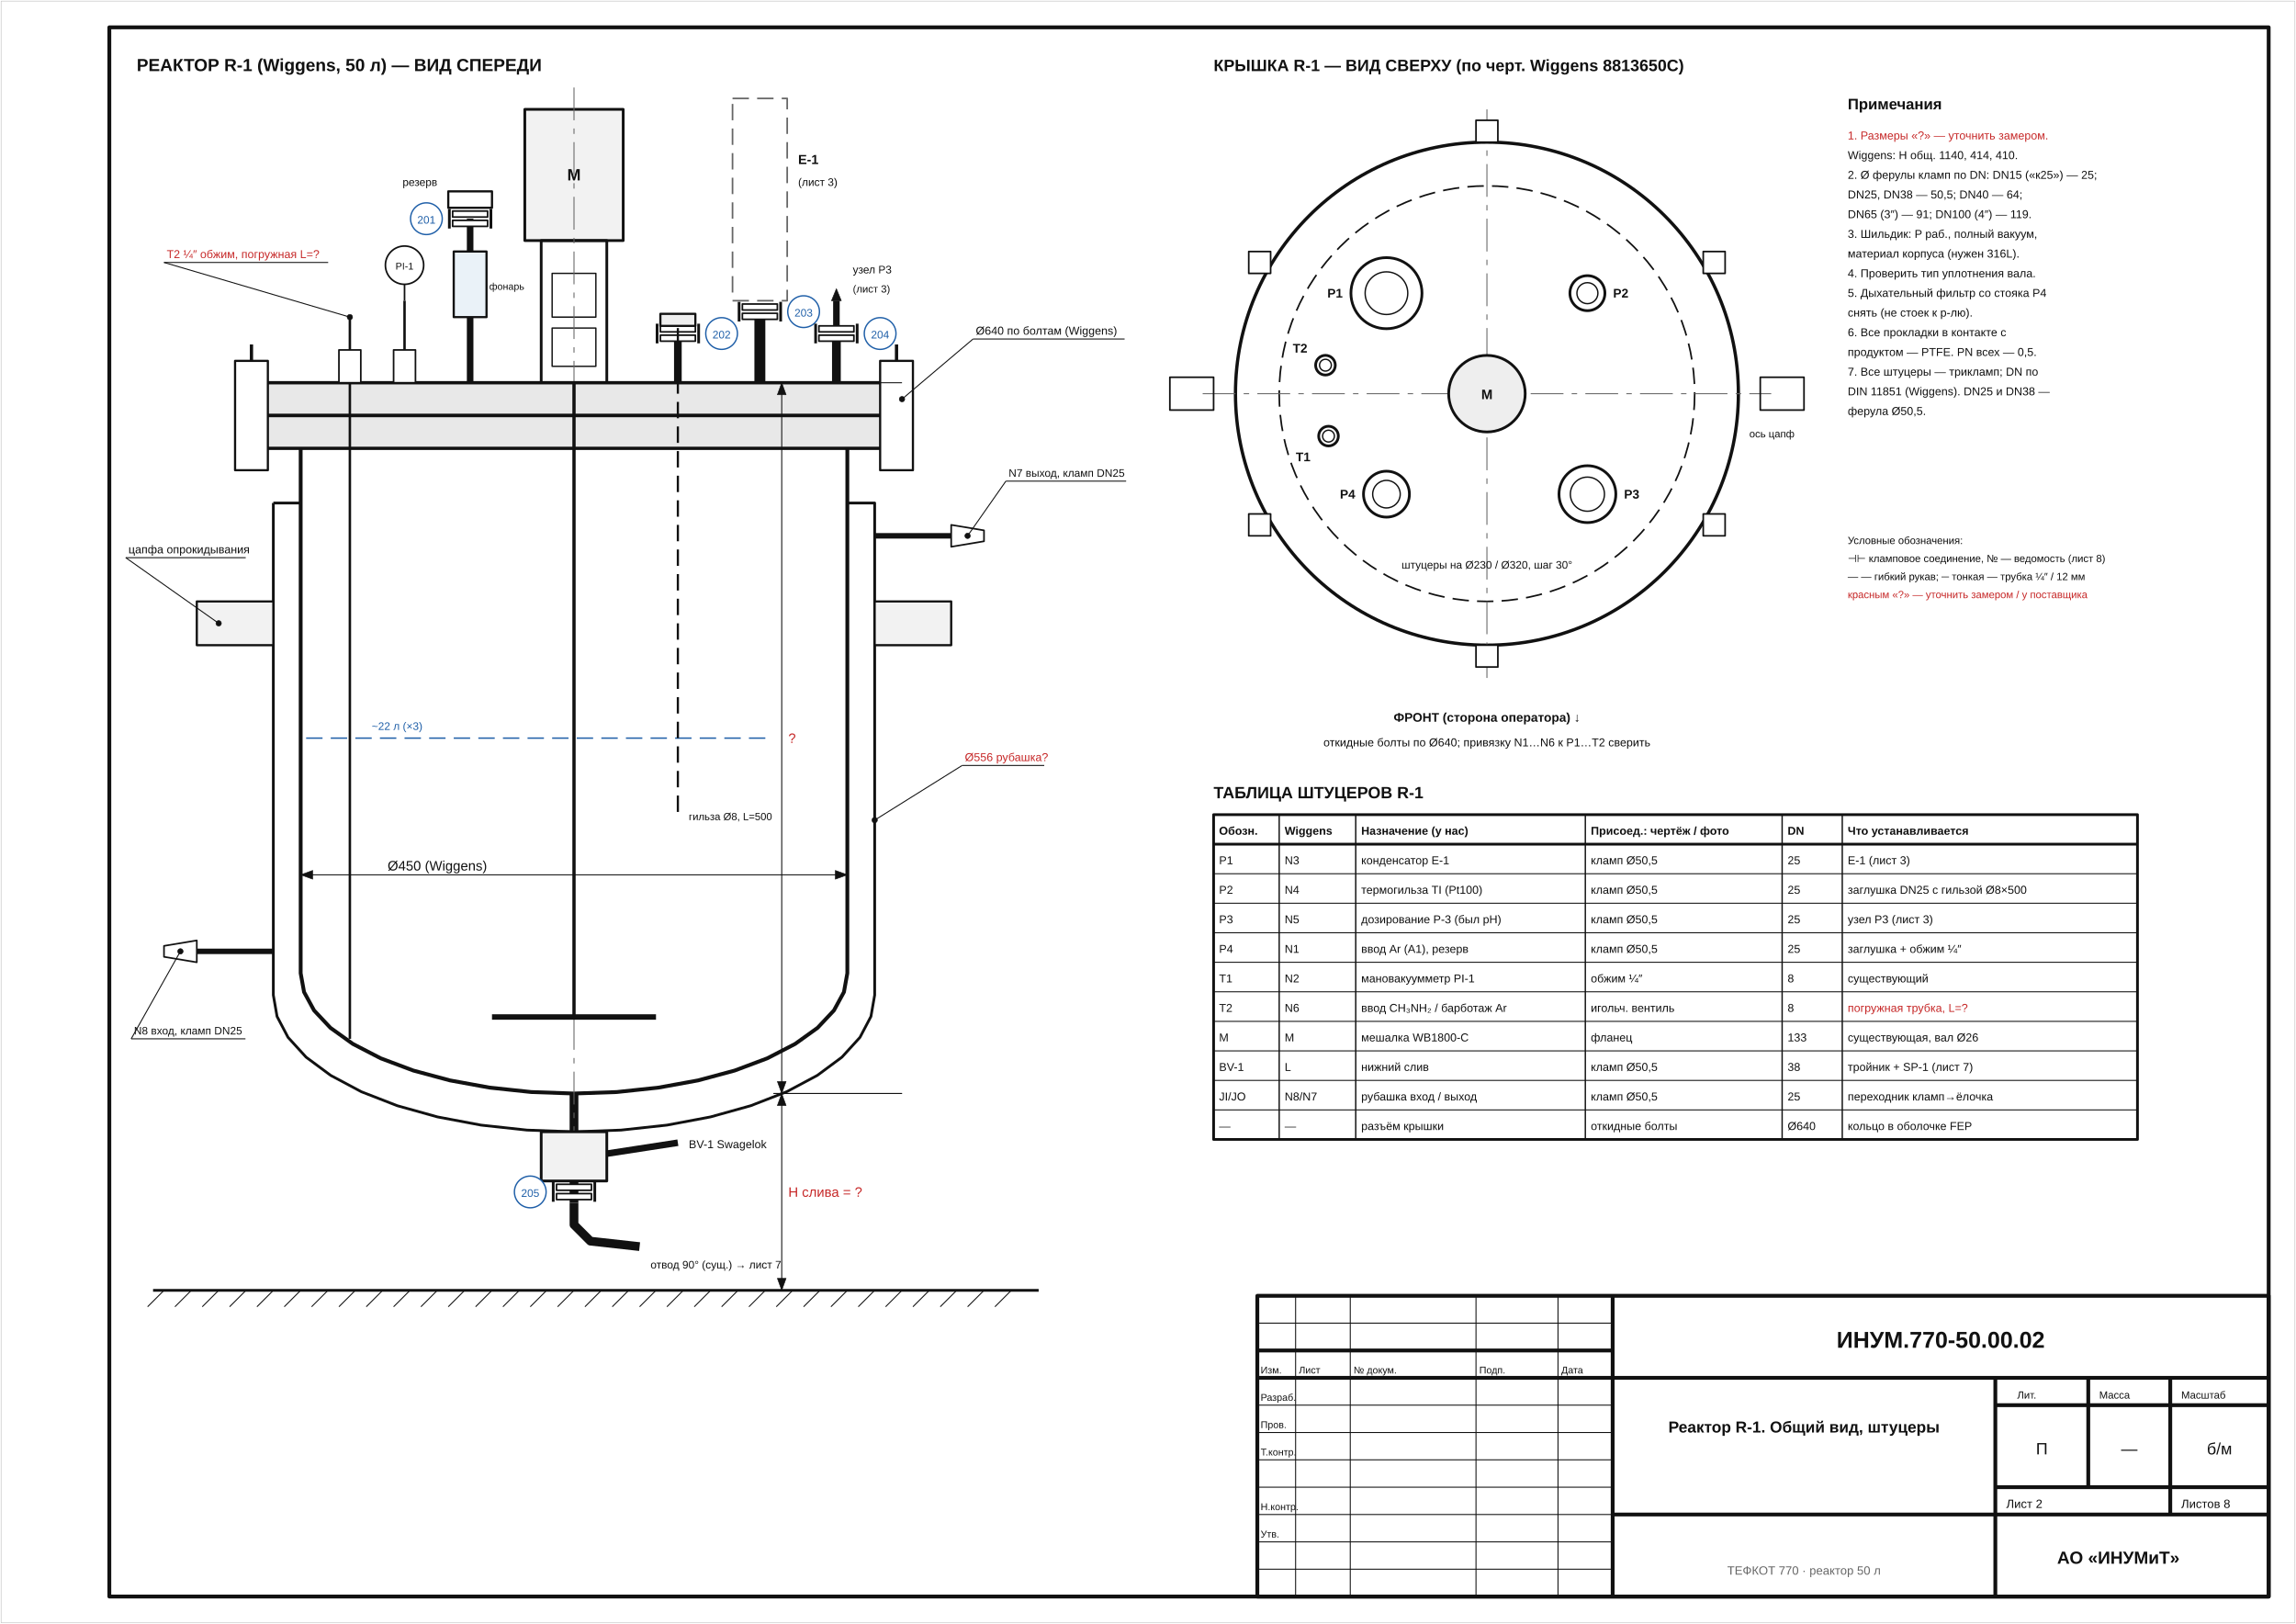
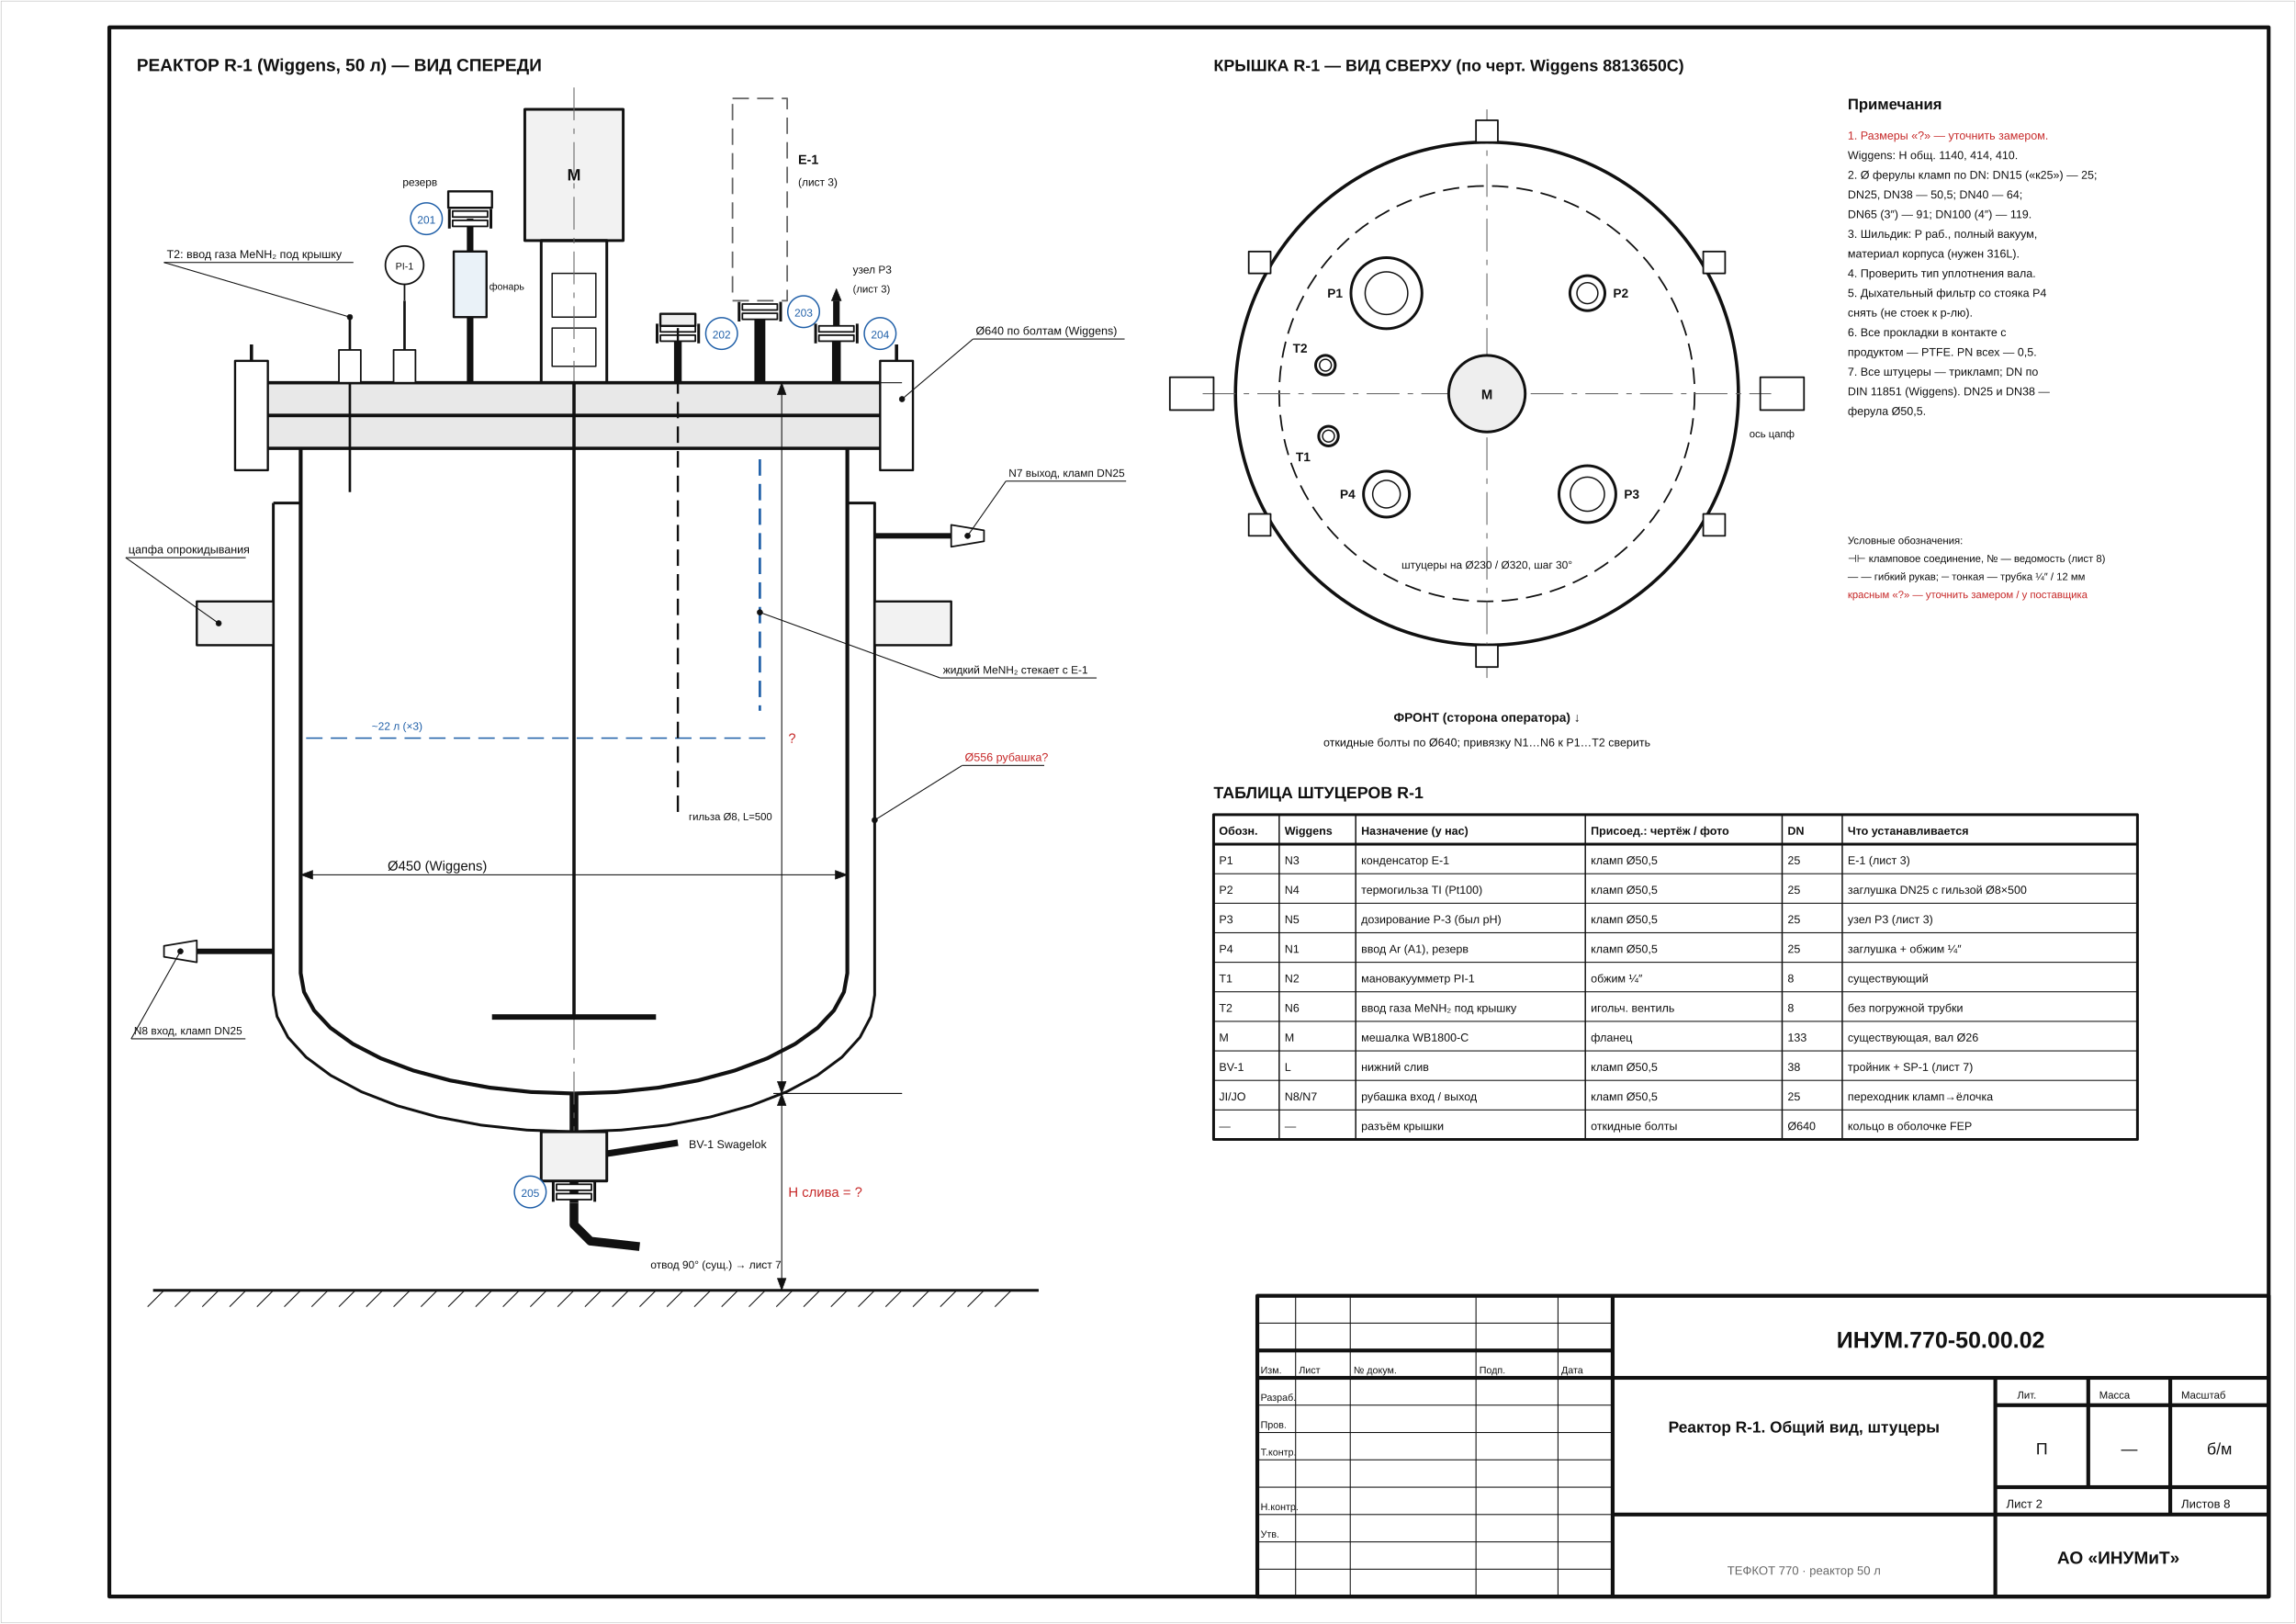
<svg xmlns="http://www.w3.org/2000/svg" viewBox="0 0 420.0 297.0" width="420.0mm" height="297.0mm" font-family="Arial, 'Liberation Sans', sans-serif">
  <rect width="100%" height="100%" fill="#fff" />
  <path d="M230.00,247.00 L295.00,247.00" fill="none" stroke="#111111" stroke-width="0.7" stroke-linejoin="round" />
  <path d="M230.00,252.00 L295.00,252.00" fill="none" stroke="#111111" stroke-width="0.7" stroke-linejoin="round" />
  <path d="M295.00,237.00 L295.00,292.00" fill="none" stroke="#111111" stroke-width="0.7" stroke-linejoin="round" />
  <path d="M295.00,252.00 L415.00,252.00" fill="none" stroke="#111111" stroke-width="0.7" stroke-linejoin="round" />
  <path d="M365.00,252.00 L365.00,292.00" fill="none" stroke="#111111" stroke-width="0.7" stroke-linejoin="round" />
  <path d="M295.00,277.00 L415.00,277.00" fill="none" stroke="#111111" stroke-width="0.7" stroke-linejoin="round" />
  <path d="M365.00,257.00 L415.00,257.00" fill="none" stroke="#111111" stroke-width="0.7" stroke-linejoin="round" />
  <path d="M365.00,272.00 L415.00,272.00" fill="none" stroke="#111111" stroke-width="0.7" stroke-linejoin="round" />
  <path d="M382.00,252.00 L382.00,272.00" fill="none" stroke="#111111" stroke-width="0.7" stroke-linejoin="round" />
  <path d="M397.00,252.00 L397.00,272.00" fill="none" stroke="#111111" stroke-width="0.7" stroke-linejoin="round" />
  <path d="M397.00,272.00 L397.00,277.00" fill="none" stroke="#111111" stroke-width="0.7" stroke-linejoin="round" />
  <path d="M55.00,82.00 L55.00,178.00 L55.00,178.00 L55.62,181.44 L57.45,184.80 L60.45,187.99 L64.55,190.93 L69.64,193.56 L75.61,195.80 L82.30,197.60 L89.55,198.92 L97.18,199.73 L105.00,200.00 L112.82,199.73 L120.45,198.92 L127.70,197.60 L134.39,195.80 L140.36,193.56 L145.45,190.93 L149.55,187.99 L152.55,184.80 L154.38,181.44 L155.00,178.00 L155.00,178.00 L155.00,82.00" fill="none" stroke="#111111" stroke-width="0.7" stroke-linejoin="round" />
  <path d="M50.00,92.00 L50.00,182.00 L50.00,182.00 L50.68,185.91 L52.69,189.73 L55.99,193.35 L60.50,196.69 L66.11,199.68 L72.67,202.23 L80.03,204.28 L88.00,205.78 L96.40,206.69 L105.00,207.00 L113.60,206.69 L122.00,205.78 L129.97,204.28 L137.33,202.23 L143.89,199.68 L149.50,196.69 L154.01,193.35 L157.31,189.73 L159.32,185.91 L160.00,182.00 L160.00,182.00 L160.00,92.00 L155.00,92.00" fill="none" stroke="#111111" stroke-width="0.5" stroke-linejoin="round" />
  <path d="M50.00,92.00 L55.00,92.00" fill="none" stroke="#111111" stroke-width="0.5" stroke-linejoin="round" />
  <path d="M74.00,70.00 L74.00,55.00" fill="none" stroke="#111111" stroke-width="0.45" stroke-linejoin="round" />
  <path d="M86.00,70.00 L86.00,40.00" fill="none" stroke="#111111" stroke-width="1.2" stroke-linejoin="round" />
  <path d="M124.00,70.00 L124.00,62.00" fill="none" stroke="#111111" stroke-width="1.4" stroke-linejoin="round" />
  <path d="M139.00,70.00 L139.00,58.00" fill="none" stroke="#111111" stroke-width="2.0" stroke-linejoin="round" />
  <path d="M153.00,70.00 L153.00,62.00" fill="none" stroke="#111111" stroke-width="1.6" stroke-linejoin="round" />
  <path d="M153.00,60.00 L153.00,55.00" fill="none" stroke="#111111" stroke-width="1.2" stroke-linejoin="round" />
  <path d="M50.00,174.00 L36.00,174.00" fill="none" stroke="#111111" stroke-width="1.0" stroke-linejoin="round" />
  <path d="M160.00,98.00 L174.00,98.00" fill="none" stroke="#111111" stroke-width="1.0" stroke-linejoin="round" />
  <path d="M105.00,200.00 L105.00,220.00" fill="none" stroke="#111111" stroke-width="1.6" stroke-linejoin="round" />
  <path d="M105.00,220.00 L105.00,224.00 L108.00,227.00 L117.00,228.00" fill="none" stroke="#111111" stroke-width="1.6" stroke-linejoin="round" />
  <path d="M222.00,154.40 L391.00,154.40" fill="none" stroke="#111111" stroke-width="0.5" stroke-linejoin="round" />
  <path d="M0.20,0.20 L419.80,0.20 L419.80,296.80 L0.20,296.80 Z" fill="none" stroke="#bbbbbb" stroke-width="0.1" stroke-linejoin="round" />
  <path d="M20.00,5.00 L415.00,5.00 L415.00,292.00 L20.00,292.00 Z" fill="none" stroke="#111111" stroke-width="0.7" stroke-linejoin="round" />
  <path d="M230.00,237.00 L415.00,237.00 L415.00,292.00 L230.00,292.00 Z" fill="none" stroke="#111111" stroke-width="0.7" stroke-linejoin="round" />
  <path d="M230.00,242.00 L295.00,242.00" fill="none" stroke="#111111" stroke-width="0.18" stroke-linejoin="round" />
  <path d="M230.00,257.00 L295.00,257.00" fill="none" stroke="#111111" stroke-width="0.18" stroke-linejoin="round" />
  <path d="M230.00,262.00 L295.00,262.00" fill="none" stroke="#111111" stroke-width="0.18" stroke-linejoin="round" />
  <path d="M230.00,267.00 L295.00,267.00" fill="none" stroke="#111111" stroke-width="0.18" stroke-linejoin="round" />
  <path d="M230.00,272.00 L295.00,272.00" fill="none" stroke="#111111" stroke-width="0.18" stroke-linejoin="round" />
  <path d="M230.00,277.00 L295.00,277.00" fill="none" stroke="#111111" stroke-width="0.18" stroke-linejoin="round" />
  <path d="M230.00,282.00 L295.00,282.00" fill="none" stroke="#111111" stroke-width="0.18" stroke-linejoin="round" />
  <path d="M230.00,287.00 L295.00,287.00" fill="none" stroke="#111111" stroke-width="0.18" stroke-linejoin="round" />
  <path d="M237.00,237.00 L237.00,292.00" fill="none" stroke="#111111" stroke-width="0.18" stroke-linejoin="round" />
  <path d="M247.00,237.00 L247.00,292.00" fill="none" stroke="#111111" stroke-width="0.18" stroke-linejoin="round" />
  <path d="M270.00,237.00 L270.00,292.00" fill="none" stroke="#111111" stroke-width="0.18" stroke-linejoin="round" />
  <path d="M285.00,237.00 L285.00,292.00" fill="none" stroke="#111111" stroke-width="0.18" stroke-linejoin="round" />
  <text x="230.60" y="251.20" font-size="1.8" text-anchor="start" fill="#111111">Изм.</text>
  <text x="237.60" y="251.20" font-size="1.8" text-anchor="start" fill="#111111">Лист</text>
  <text x="247.60" y="251.20" font-size="1.8" text-anchor="start" fill="#111111">№ докум.</text>
  <text x="270.60" y="251.20" font-size="1.8" text-anchor="start" fill="#111111">Подп.</text>
  <text x="285.60" y="251.20" font-size="1.8" text-anchor="start" fill="#111111">Дата</text>
  <text x="230.60" y="256.20" font-size="1.8" text-anchor="start" fill="#111111">Разраб.</text>
  <text x="230.60" y="261.20" font-size="1.8" text-anchor="start" fill="#111111">Пров.</text>
  <text x="230.60" y="266.20" font-size="1.8" text-anchor="start" fill="#111111">Т.контр.</text>
  <text x="230.60" y="276.20" font-size="1.8" text-anchor="start" fill="#111111">Н.контр.</text>
  <text x="230.60" y="281.20" font-size="1.8" text-anchor="start" fill="#111111">Утв.</text>
  <text x="248.60" y="256.20" font-size="1.8" text-anchor="start" fill="#111111" />
  <text x="355.00" y="246.50" font-size="4.2" text-anchor="middle" fill="#111111" font-weight="bold">ИНУМ.770-50.00.02</text>
  <text x="330.00" y="262.00" font-size="2.9" text-anchor="middle" fill="#111111" font-weight="bold">Реактор R-1. Общий вид, штуцеры</text>
  <text x="369.00" y="255.80" font-size="1.9" text-anchor="start" fill="#111111">Лит.</text>
  <text x="384.00" y="255.80" font-size="1.9" text-anchor="start" fill="#111111">Масса</text>
  <text x="399.00" y="255.80" font-size="1.9" text-anchor="start" fill="#111111">Масштаб</text>
  <text x="373.50" y="266.00" font-size="3" text-anchor="middle" fill="#111111">П</text>
  <text x="389.50" y="266.00" font-size="3" text-anchor="middle" fill="#111111">—</text>
  <text x="406.00" y="266.00" font-size="3" text-anchor="middle" fill="#111111">б/м</text>
  <text x="367.00" y="275.80" font-size="2.2" text-anchor="start" fill="#111111">Лист 2</text>
  <text x="399.00" y="275.80" font-size="2.2" text-anchor="start" fill="#111111">Листов 8</text>
  <text x="387.50" y="286.00" font-size="3.2" text-anchor="middle" fill="#111111" font-weight="bold">АО «ИНУМиТ»</text>
  <text x="330.00" y="288.00" font-size="2.2" text-anchor="middle" fill="#666666">ТЕФКОТ 770 · реактор 50 л</text>
  <text x="25.00" y="13.00" font-size="3.2" text-anchor="start" fill="#111111" font-weight="bold">РЕАКТОР R-1 (Wiggens, 50 л) — ВИД СПЕРЕДИ</text>
  <path d="M96.00,20.00 L114.00,20.00 L114.00,44.00 L96.00,44.00 Z" fill="#f2f2f2" stroke="#111111" stroke-width="0.5" stroke-linejoin="round" />
  <text x="105.00" y="33.00" font-size="3" text-anchor="middle" fill="#111111" font-weight="bold">M</text>
  <path d="M99.00,44.00 L111.00,44.00 L111.00,70.00 L99.00,70.00 Z" fill="none" stroke="#111111" stroke-width="0.5" stroke-linejoin="round" />
  <path d="M101.00,50.00 L109.00,50.00 L109.00,58.00 L101.00,58.00 Z" fill="none" stroke="#111111" stroke-width="0.25" stroke-linejoin="round" />
  <path d="M101.00,60.00 L109.00,60.00 L109.00,67.00 L101.00,67.00 Z" fill="none" stroke="#111111" stroke-width="0.25" stroke-linejoin="round" />
  <path d="M105.00,16.00 L105.00,212.00" fill="none" stroke="#666666" stroke-width="0.18" stroke-dasharray="6 1.5 1 1.5" stroke-linejoin="round" />
  <path d="M45.00,70.00 L165.00,70.00 L165.00,76.00 L45.00,76.00 Z" fill="#e8e8e8" stroke="#111111" stroke-width="0.6" stroke-linejoin="round" />
  <path d="M45.00,76.00 L165.00,76.00 L165.00,82.00 L45.00,82.00 Z" fill="#e8e8e8" stroke="#111111" stroke-width="0.6" stroke-linejoin="round" />
  <path d="M43.00,66.00 L49.00,66.00 L49.00,86.00 L43.00,86.00 Z" fill="#ffffff" stroke="#111111" stroke-width="0.4" stroke-linejoin="round" />
  <path d="M46.00,63.00 L46.00,66.00" fill="none" stroke="#111111" stroke-width="0.6" stroke-linejoin="round" />
  <path d="M161.00,66.00 L167.00,66.00 L167.00,86.00 L161.00,86.00 Z" fill="#ffffff" stroke="#111111" stroke-width="0.4" stroke-linejoin="round" />
  <path d="M164.00,63.00 L164.00,66.00" fill="none" stroke="#111111" stroke-width="0.6" stroke-linejoin="round" />
  <path d="M36.00,110.00 L50.00,110.00 L50.00,118.00 L36.00,118.00 Z" fill="#f2f2f2" stroke="#111111" stroke-width="0.4" stroke-linejoin="round" />
  <path d="M160.00,110.00 L174.00,110.00 L174.00,118.00 L160.00,118.00 Z" fill="#f2f2f2" stroke="#111111" stroke-width="0.4" stroke-linejoin="round" />
  <path d="M40.00,114.00 L23.00,102.00" fill="none" stroke="#111111" stroke-width="0.18" stroke-linejoin="round" />
  <path d="M23.00,102.00 L44.95,102.00" fill="none" stroke="#111111" stroke-width="0.18" stroke-linejoin="round" />
  <text x="23.50" y="101.20" font-size="2.1" text-anchor="start" fill="#111111">цапфа опрокидывания</text>
  <circle cx="40.00" cy="114.00" r="0.50" fill="#111111" stroke="#111111" stroke-width="0.1" />
  <path d="M105.00,70.00 L105.00,186.00" fill="none" stroke="#111111" stroke-width="0.6" stroke-linejoin="round" />
  <path d="M90.00,186.00 L120.00,186.00" fill="none" stroke="#111111" stroke-width="1.0" stroke-linejoin="round" />
  <path d="M56.00,135.00 L140.00,135.00" fill="none" stroke="#1f5fa8" stroke-width="0.25" stroke-dasharray="3 1.5" stroke-linejoin="round" />
  <text x="68.00" y="133.50" font-size="2.0" text-anchor="start" fill="#1f5fa8">~22 л (×3)</text>
-   <path d="M64.00,58.00 L64.00,190.00" fill="none" stroke="#111111" stroke-width="0.45" stroke-linejoin="round" />
+   <path d="M64.00,58.00 L64.00,90.00" fill="none" stroke="#111111" stroke-width="0.45" stroke-linejoin="round" />
  <path d="M62.00,64.00 L66.00,64.00 L66.00,70.00 L62.00,70.00 Z" fill="#ffffff" stroke="#111111" stroke-width="0.3" stroke-linejoin="round" />
  <path d="M64.00,58.00 L30.00,48.00" fill="none" stroke="#111111" stroke-width="0.18" stroke-linejoin="round" />
-   <path d="M30.00,48.00 L60.03,48.00" fill="none" stroke="#111111" stroke-width="0.18" stroke-linejoin="round" />
-   <text x="30.50" y="47.20" font-size="2.1" text-anchor="start" fill="#c62828">T2 ¼″ обжим, погружная L=?</text>
+   <path d="M30.00,48.00 L64.65,48.00" fill="none" stroke="#111111" stroke-width="0.18" stroke-linejoin="round" />
+   <text x="30.50" y="47.20" font-size="2.1" text-anchor="start" fill="#111111">T2: ввод газа MeNH₂ под крышку</text>
  <circle cx="64.00" cy="58.00" r="0.50" fill="#111111" stroke="#111111" stroke-width="0.1" />
+   <path d="M139.00,84.00 L139.00,130.00" fill="none" stroke="#1f5fa8" stroke-width="0.45" stroke-dasharray="3 1.5" stroke-linejoin="round" />
+   <path d="M139.00,112.00 L172.00,124.00" fill="none" stroke="#111111" stroke-width="0.18" stroke-linejoin="round" />
+   <path d="M172.00,124.00 L200.60,124.00" fill="none" stroke="#111111" stroke-width="0.18" stroke-linejoin="round" />
+   <text x="172.50" y="123.20" font-size="2.0" text-anchor="start" fill="#111111">жидкий MeNH₂ стекает с E-1</text>
+   <circle cx="139.00" cy="112.00" r="0.50" fill="#111111" stroke="#111111" stroke-width="0.1" />
  <path d="M72.00,64.00 L76.00,64.00 L76.00,70.00 L72.00,70.00 Z" fill="#ffffff" stroke="#111111" stroke-width="0.3" stroke-linejoin="round" />
  <path d="M74.00,55.00 L74.00,52.00" fill="none" stroke="#111111" stroke-width="0.3" stroke-linejoin="round" />
  <circle cx="74.00" cy="48.50" r="3.50" fill="#ffffff" stroke="#111111" stroke-width="0.3" />
  <text x="74.00" y="49.30" font-size="1.8" text-anchor="middle" fill="#111111">PI-1</text>
  <path d="M83.00,46.00 L89.00,46.00 L89.00,58.00 L83.00,58.00 Z" fill="#eaf2f8" stroke="#111111" stroke-width="0.4" stroke-linejoin="round" />
  <text x="89.50" y="53.00" font-size="1.8" text-anchor="start" fill="#111111">фонарь</text>
  <path d="M82.80,38.60 L89.20,38.60 L89.20,39.70 L82.80,39.70 Z" fill="#ffffff" stroke="#111111" stroke-width="0.3" stroke-linejoin="round" />
  <path d="M82.80,40.30 L89.20,40.30 L89.20,41.40 L82.80,41.40 Z" fill="#ffffff" stroke="#111111" stroke-width="0.3" stroke-linejoin="round" />
  <path d="M82.20,38.20 L82.20,41.80" fill="none" stroke="#111111" stroke-width="0.5" stroke-linejoin="round" />
  <path d="M89.80,38.20 L89.80,41.80" fill="none" stroke="#111111" stroke-width="0.5" stroke-linejoin="round" />
  <circle cx="78.00" cy="40.00" r="2.90" fill="#ffffff" stroke="#1f5fa8" stroke-width="0.25" />
  <text x="78.00" y="40.90" font-size="2.0" text-anchor="middle" fill="#1f5fa8">201</text>
  <path d="M82.00,35.00 L90.00,35.00 L90.00,38.00 L82.00,38.00 Z" fill="#ffffff" stroke="#111111" stroke-width="0.4" stroke-linejoin="round" />
  <text x="80.00" y="34.00" font-size="2.0" text-anchor="end" fill="#111111">резерв</text>
  <path d="M120.80,59.60 L127.20,59.60 L127.20,60.70 L120.80,60.70 Z" fill="#ffffff" stroke="#111111" stroke-width="0.3" stroke-linejoin="round" />
  <path d="M120.80,61.30 L127.20,61.30 L127.20,62.40 L120.80,62.40 Z" fill="#ffffff" stroke="#111111" stroke-width="0.3" stroke-linejoin="round" />
  <path d="M120.20,59.20 L120.20,62.80" fill="none" stroke="#111111" stroke-width="0.5" stroke-linejoin="round" />
  <path d="M127.80,59.20 L127.80,62.80" fill="none" stroke="#111111" stroke-width="0.5" stroke-linejoin="round" />
  <circle cx="132.00" cy="61.00" r="2.90" fill="#ffffff" stroke="#1f5fa8" stroke-width="0.25" />
  <text x="132.00" y="61.90" font-size="2.0" text-anchor="middle" fill="#1f5fa8">202</text>
  <path d="M120.80,57.40 L127.20,57.40 L127.20,59.60 L120.80,59.60 Z" fill="#eeeeee" stroke="#111111" stroke-width="0.4" stroke-linejoin="round" />
  <path d="M124.00,60.00 L124.00,150.00" fill="none" stroke="#111111" stroke-width="0.4" stroke-dasharray="3 1.5" stroke-linejoin="round" />
  <text x="126.00" y="150.00" font-size="1.9" text-anchor="start" fill="#111111">гильза Ø8, L=500</text>
  <path d="M135.80,55.60 L142.20,55.60 L142.20,56.70 L135.80,56.70 Z" fill="#ffffff" stroke="#111111" stroke-width="0.3" stroke-linejoin="round" />
  <path d="M135.80,57.30 L142.20,57.30 L142.20,58.40 L135.80,58.40 Z" fill="#ffffff" stroke="#111111" stroke-width="0.3" stroke-linejoin="round" />
  <path d="M135.20,55.20 L135.20,58.80" fill="none" stroke="#111111" stroke-width="0.5" stroke-linejoin="round" />
  <path d="M142.80,55.20 L142.80,58.80" fill="none" stroke="#111111" stroke-width="0.5" stroke-linejoin="round" />
  <circle cx="147.00" cy="57.00" r="2.90" fill="#ffffff" stroke="#1f5fa8" stroke-width="0.25" />
  <text x="147.00" y="57.90" font-size="2.0" text-anchor="middle" fill="#1f5fa8">203</text>
  <path d="M134.00,18.00 L144.00,18.00 L144.00,55.00 L134.00,55.00 Z" fill="none" stroke="#666666" stroke-width="0.3" stroke-dasharray="3 1.5" stroke-linejoin="round" />
  <text x="146.00" y="30.00" font-size="2.4" text-anchor="start" fill="#111111" font-weight="bold">E-1</text>
  <text x="146.00" y="34.00" font-size="2.0" text-anchor="start" fill="#111111">(лист 3)</text>
  <path d="M149.80,59.60 L156.20,59.60 L156.20,60.70 L149.80,60.70 Z" fill="#ffffff" stroke="#111111" stroke-width="0.3" stroke-linejoin="round" />
  <path d="M149.80,61.30 L156.20,61.30 L156.20,62.40 L149.80,62.40 Z" fill="#ffffff" stroke="#111111" stroke-width="0.3" stroke-linejoin="round" />
  <path d="M149.20,59.20 L149.20,62.80" fill="none" stroke="#111111" stroke-width="0.5" stroke-linejoin="round" />
  <path d="M156.80,59.20 L156.80,62.80" fill="none" stroke="#111111" stroke-width="0.5" stroke-linejoin="round" />
  <circle cx="161.00" cy="61.00" r="2.90" fill="#ffffff" stroke="#1f5fa8" stroke-width="0.25" />
  <text x="161.00" y="61.90" font-size="2.0" text-anchor="middle" fill="#1f5fa8">204</text>
  <path d="M153.00,52.80 L153.90,55.00 L152.10,55.00 Z" fill="#111111" stroke="#111111" stroke-width="0.1" stroke-linejoin="round" />
  <text x="156.00" y="50.00" font-size="2.0" text-anchor="start" fill="#111111">узел P3</text>
  <text x="156.00" y="53.50" font-size="1.9" text-anchor="start" fill="#111111">(лист 3)</text>
  <path d="M36.00,172.00 L30.00,173.00 L30.00,175.00 L36.00,176.00 Z" fill="none" stroke="#111111" stroke-width="0.3" stroke-linejoin="round" />
  <path d="M33.00,174.00 L24.00,190.00" fill="none" stroke="#111111" stroke-width="0.18" stroke-linejoin="round" />
  <path d="M24.00,190.00 L44.90,190.00" fill="none" stroke="#111111" stroke-width="0.18" stroke-linejoin="round" />
  <text x="24.50" y="189.20" font-size="2.0" text-anchor="start" fill="#111111">N8 вход, кламп DN25</text>
  <circle cx="33.00" cy="174.00" r="0.50" fill="#111111" stroke="#111111" stroke-width="0.1" />
  <path d="M174.00,96.00 L180.00,97.00 L180.00,99.00 L174.00,100.00 Z" fill="none" stroke="#111111" stroke-width="0.3" stroke-linejoin="round" />
  <path d="M177.00,98.00 L184.00,88.00" fill="none" stroke="#111111" stroke-width="0.18" stroke-linejoin="round" />
  <path d="M184.00,88.00 L206.00,88.00" fill="none" stroke="#111111" stroke-width="0.18" stroke-linejoin="round" />
  <text x="184.50" y="87.20" font-size="2.0" text-anchor="start" fill="#111111">N7 выход, кламп DN25</text>
  <circle cx="177.00" cy="98.00" r="0.50" fill="#111111" stroke="#111111" stroke-width="0.1" />
  <path d="M99.00,207.00 L111.00,207.00 L111.00,216.00 L99.00,216.00 Z" fill="#f2f2f2" stroke="#111111" stroke-width="0.5" stroke-linejoin="round" />
  <path d="M111.00,211.00 L124.00,209.00" fill="none" stroke="#111111" stroke-width="1.2" stroke-linejoin="round" />
  <text x="126.00" y="210.00" font-size="2.1" text-anchor="start" fill="#111111">BV-1 Swagelok</text>
  <path d="M101.80,216.60 L108.20,216.60 L108.20,217.70 L101.80,217.70 Z" fill="#ffffff" stroke="#111111" stroke-width="0.3" stroke-linejoin="round" />
  <path d="M101.80,218.30 L108.20,218.30 L108.20,219.40 L101.80,219.40 Z" fill="#ffffff" stroke="#111111" stroke-width="0.3" stroke-linejoin="round" />
  <path d="M101.20,216.20 L101.20,219.80" fill="none" stroke="#111111" stroke-width="0.5" stroke-linejoin="round" />
  <path d="M108.80,216.20 L108.80,219.80" fill="none" stroke="#111111" stroke-width="0.5" stroke-linejoin="round" />
  <circle cx="97.00" cy="218.00" r="2.90" fill="#ffffff" stroke="#1f5fa8" stroke-width="0.25" />
  <text x="97.00" y="218.90" font-size="2.0" text-anchor="middle" fill="#1f5fa8">205</text>
  <text x="119.00" y="232.00" font-size="2.0" text-anchor="start" fill="#111111">отвод 90° (сущ.) → лист 7</text>
  <path d="M28.00,236.00 L190.00,236.00" fill="none" stroke="#111111" stroke-width="0.5" stroke-linejoin="round" />
  <path d="M30.00,236.00 L27.00,239.00" fill="none" stroke="#111111" stroke-width="0.18" stroke-linejoin="round" />
  <path d="M35.00,236.00 L32.00,239.00" fill="none" stroke="#111111" stroke-width="0.18" stroke-linejoin="round" />
  <path d="M40.00,236.00 L37.00,239.00" fill="none" stroke="#111111" stroke-width="0.18" stroke-linejoin="round" />
  <path d="M45.00,236.00 L42.00,239.00" fill="none" stroke="#111111" stroke-width="0.18" stroke-linejoin="round" />
  <path d="M50.00,236.00 L47.00,239.00" fill="none" stroke="#111111" stroke-width="0.18" stroke-linejoin="round" />
  <path d="M55.00,236.00 L52.00,239.00" fill="none" stroke="#111111" stroke-width="0.18" stroke-linejoin="round" />
  <path d="M60.00,236.00 L57.00,239.00" fill="none" stroke="#111111" stroke-width="0.18" stroke-linejoin="round" />
  <path d="M65.00,236.00 L62.00,239.00" fill="none" stroke="#111111" stroke-width="0.18" stroke-linejoin="round" />
  <path d="M70.00,236.00 L67.00,239.00" fill="none" stroke="#111111" stroke-width="0.18" stroke-linejoin="round" />
  <path d="M75.00,236.00 L72.00,239.00" fill="none" stroke="#111111" stroke-width="0.18" stroke-linejoin="round" />
  <path d="M80.00,236.00 L77.00,239.00" fill="none" stroke="#111111" stroke-width="0.18" stroke-linejoin="round" />
  <path d="M85.00,236.00 L82.00,239.00" fill="none" stroke="#111111" stroke-width="0.18" stroke-linejoin="round" />
  <path d="M90.00,236.00 L87.00,239.00" fill="none" stroke="#111111" stroke-width="0.18" stroke-linejoin="round" />
  <path d="M95.00,236.00 L92.00,239.00" fill="none" stroke="#111111" stroke-width="0.18" stroke-linejoin="round" />
  <path d="M100.00,236.00 L97.00,239.00" fill="none" stroke="#111111" stroke-width="0.18" stroke-linejoin="round" />
  <path d="M105.00,236.00 L102.00,239.00" fill="none" stroke="#111111" stroke-width="0.18" stroke-linejoin="round" />
  <path d="M110.00,236.00 L107.00,239.00" fill="none" stroke="#111111" stroke-width="0.18" stroke-linejoin="round" />
  <path d="M115.00,236.00 L112.00,239.00" fill="none" stroke="#111111" stroke-width="0.18" stroke-linejoin="round" />
  <path d="M120.00,236.00 L117.00,239.00" fill="none" stroke="#111111" stroke-width="0.18" stroke-linejoin="round" />
  <path d="M125.00,236.00 L122.00,239.00" fill="none" stroke="#111111" stroke-width="0.18" stroke-linejoin="round" />
  <path d="M130.00,236.00 L127.00,239.00" fill="none" stroke="#111111" stroke-width="0.18" stroke-linejoin="round" />
  <path d="M135.00,236.00 L132.00,239.00" fill="none" stroke="#111111" stroke-width="0.18" stroke-linejoin="round" />
  <path d="M140.00,236.00 L137.00,239.00" fill="none" stroke="#111111" stroke-width="0.18" stroke-linejoin="round" />
  <path d="M145.00,236.00 L142.00,239.00" fill="none" stroke="#111111" stroke-width="0.18" stroke-linejoin="round" />
  <path d="M150.00,236.00 L147.00,239.00" fill="none" stroke="#111111" stroke-width="0.18" stroke-linejoin="round" />
  <path d="M155.00,236.00 L152.00,239.00" fill="none" stroke="#111111" stroke-width="0.18" stroke-linejoin="round" />
  <path d="M160.00,236.00 L157.00,239.00" fill="none" stroke="#111111" stroke-width="0.18" stroke-linejoin="round" />
  <path d="M165.00,236.00 L162.00,239.00" fill="none" stroke="#111111" stroke-width="0.18" stroke-linejoin="round" />
  <path d="M170.00,236.00 L167.00,239.00" fill="none" stroke="#111111" stroke-width="0.18" stroke-linejoin="round" />
  <path d="M175.00,236.00 L172.00,239.00" fill="none" stroke="#111111" stroke-width="0.18" stroke-linejoin="round" />
  <path d="M180.00,236.00 L177.00,239.00" fill="none" stroke="#111111" stroke-width="0.18" stroke-linejoin="round" />
  <path d="M185.00,236.00 L182.00,239.00" fill="none" stroke="#111111" stroke-width="0.18" stroke-linejoin="round" />
  <path d="M55.00,160.00 L55.00,161.50" fill="none" stroke="#111111" stroke-width="0.18" stroke-linejoin="round" />
  <path d="M155.00,160.00 L155.00,161.50" fill="none" stroke="#111111" stroke-width="0.18" stroke-linejoin="round" />
  <path d="M55.00,160.00 L155.00,160.00" fill="none" stroke="#111111" stroke-width="0.18" stroke-linejoin="round" />
  <path d="M55.00,160.00 L57.20,159.20 L57.20,160.80 Z" fill="#111111" stroke="#111111" stroke-width="0.1" stroke-linejoin="round" />
  <path d="M155.00,160.00 L152.80,160.80 L152.80,159.20 Z" fill="#111111" stroke="#111111" stroke-width="0.1" stroke-linejoin="round" />
  <text x="105.00" y="159.20" font-size="2.5" text-anchor="middle" fill="#111111" />
  <text x="80.00" y="159.20" font-size="2.5" text-anchor="middle" fill="#111111">Ø450 (Wiggens)</text>
  <path d="M160.00,150.00 L176.00,140.00" fill="none" stroke="#111111" stroke-width="0.18" stroke-linejoin="round" />
  <path d="M176.00,140.00 L191.02,140.00" fill="none" stroke="#111111" stroke-width="0.18" stroke-linejoin="round" />
  <text x="176.50" y="139.20" font-size="2.1" text-anchor="start" fill="#c62828">Ø556 рубашка?</text>
  <circle cx="160.00" cy="150.00" r="0.50" fill="#111111" stroke="#111111" stroke-width="0.1" />
  <path d="M165.00,70.00 L141.50,70.00" fill="none" stroke="#111111" stroke-width="0.18" stroke-linejoin="round" />
  <path d="M165.00,200.00 L141.50,200.00" fill="none" stroke="#111111" stroke-width="0.18" stroke-linejoin="round" />
  <path d="M143.00,70.00 L143.00,200.00" fill="none" stroke="#111111" stroke-width="0.18" stroke-linejoin="round" />
  <path d="M143.00,70.00 L143.80,72.20 L142.20,72.20 Z" fill="#111111" stroke="#111111" stroke-width="0.1" stroke-linejoin="round" />
  <path d="M143.00,200.00 L142.20,197.80 L143.80,197.80 Z" fill="#111111" stroke="#111111" stroke-width="0.1" stroke-linejoin="round" />
  <text x="144.20" y="135.88" font-size="2.5" text-anchor="start" fill="#c62828">?</text>
  <path d="M165.00,200.00 L141.50,200.00" fill="none" stroke="#111111" stroke-width="0.18" stroke-linejoin="round" />
  <path d="M165.00,236.00 L141.50,236.00" fill="none" stroke="#111111" stroke-width="0.18" stroke-linejoin="round" />
  <path d="M143.00,200.00 L143.00,236.00" fill="none" stroke="#111111" stroke-width="0.18" stroke-linejoin="round" />
  <path d="M143.00,200.00 L143.80,202.20 L142.20,202.20 Z" fill="#111111" stroke="#111111" stroke-width="0.1" stroke-linejoin="round" />
  <path d="M143.00,236.00 L142.20,233.80 L143.80,233.80 Z" fill="#111111" stroke="#111111" stroke-width="0.1" stroke-linejoin="round" />
  <text x="144.20" y="218.88" font-size="2.5" text-anchor="start" fill="#c62828">H слива = ?</text>
  <path d="M165.00,73.00 L178.00,62.00" fill="none" stroke="#111111" stroke-width="0.18" stroke-linejoin="round" />
  <path d="M178.00,62.00 L205.72,62.00" fill="none" stroke="#111111" stroke-width="0.18" stroke-linejoin="round" />
  <text x="178.50" y="61.20" font-size="2.1" text-anchor="start" fill="#111111">Ø640 по болтам (Wiggens)</text>
  <circle cx="165.00" cy="73.00" r="0.50" fill="#111111" stroke="#111111" stroke-width="0.1" />
  <text x="222.00" y="13.00" font-size="3.0" text-anchor="start" fill="#111111" font-weight="bold">КРЫШКА R-1 — ВИД СВЕРХУ (по черт. Wiggens 8813650C)</text>
  <circle cx="272.00" cy="72.00" r="46.00" fill="none" stroke="#111111" stroke-width="0.6" />
  <circle cx="272.00" cy="72.00" r="38.00" fill="none" stroke="#111111" stroke-width="0.3" stroke-dasharray="3 1.5" />
  <path d="M220.00,72.00 L324.00,72.00" fill="none" stroke="#666666" stroke-width="0.18" stroke-dasharray="6 1.5 1 1.5" stroke-linejoin="round" />
  <path d="M272.00,20.00 L272.00,124.00" fill="none" stroke="#666666" stroke-width="0.18" stroke-dasharray="6 1.5 1 1.5" stroke-linejoin="round" />
  <path d="M311.57,94.00 L315.57,94.00 L315.57,98.00 L311.57,98.00 Z" fill="#ffffff" stroke="#111111" stroke-width="0.3" stroke-linejoin="round" />
  <path d="M270.00,118.00 L274.00,118.00 L274.00,122.00 L270.00,122.00 Z" fill="#ffffff" stroke="#111111" stroke-width="0.3" stroke-linejoin="round" />
  <path d="M228.43,94.00 L232.43,94.00 L232.43,98.00 L228.43,98.00 Z" fill="#ffffff" stroke="#111111" stroke-width="0.3" stroke-linejoin="round" />
  <path d="M228.43,46.00 L232.43,46.00 L232.43,50.00 L228.43,50.00 Z" fill="#ffffff" stroke="#111111" stroke-width="0.3" stroke-linejoin="round" />
  <path d="M270.00,22.00 L274.00,22.00 L274.00,26.00 L270.00,26.00 Z" fill="#ffffff" stroke="#111111" stroke-width="0.3" stroke-linejoin="round" />
  <path d="M311.57,46.00 L315.57,46.00 L315.57,50.00 L311.57,50.00 Z" fill="#ffffff" stroke="#111111" stroke-width="0.3" stroke-linejoin="round" />
  <circle cx="272.00" cy="72.00" r="7.00" fill="#eeeeee" stroke="#111111" stroke-width="0.5" />
  <text x="272.00" y="73.00" font-size="2.5" text-anchor="middle" fill="#111111" font-weight="bold">M</text>
  <path d="M214.00,69.00 L222.00,69.00 L222.00,75.00 L214.00,75.00 Z" fill="none" stroke="#111111" stroke-width="0.3" stroke-linejoin="round" />
  <path d="M322.00,69.00 L330.00,69.00 L330.00,75.00 L322.00,75.00 Z" fill="none" stroke="#111111" stroke-width="0.3" stroke-linejoin="round" />
  <text x="320.00" y="80.00" font-size="1.9" text-anchor="start" fill="#111111">ось цапф</text>
  <circle cx="253.62" cy="53.62" r="6.50" fill="#ffffff" stroke="#111111" stroke-width="0.5" />
  <circle cx="253.62" cy="53.62" r="3.90" fill="none" stroke="#111111" stroke-width="0.25" />
  <text x="245.62" y="54.42" font-size="2.3" text-anchor="end" fill="#111111" font-weight="bold">P1</text>
  <circle cx="290.38" cy="53.62" r="3.20" fill="#ffffff" stroke="#111111" stroke-width="0.5" />
  <circle cx="290.38" cy="53.62" r="1.92" fill="none" stroke="#111111" stroke-width="0.25" />
  <text x="295.08" y="54.42" font-size="2.3" text-anchor="start" fill="#111111" font-weight="bold">P2</text>
  <circle cx="290.38" cy="90.38" r="5.20" fill="#ffffff" stroke="#111111" stroke-width="0.5" />
  <circle cx="290.38" cy="90.38" r="3.12" fill="none" stroke="#111111" stroke-width="0.25" />
  <text x="297.08" y="91.18" font-size="2.3" text-anchor="start" fill="#111111" font-weight="bold">P3</text>
  <circle cx="253.62" cy="90.38" r="4.20" fill="#ffffff" stroke="#111111" stroke-width="0.5" />
  <circle cx="253.62" cy="90.38" r="2.52" fill="none" stroke="#111111" stroke-width="0.25" />
  <text x="247.92" y="91.18" font-size="2.3" text-anchor="end" fill="#111111" font-weight="bold">P4</text>
  <circle cx="243.02" cy="79.76" r="1.80" fill="#ffffff" stroke="#111111" stroke-width="0.5" />
  <circle cx="243.02" cy="79.76" r="1.08" fill="none" stroke="#111111" stroke-width="0.25" />
  <text x="239.72" y="84.36" font-size="2.3" text-anchor="end" fill="#111111" font-weight="bold">T1</text>
  <circle cx="242.46" cy="66.79" r="1.80" fill="#ffffff" stroke="#111111" stroke-width="0.5" />
  <circle cx="242.46" cy="66.79" r="1.08" fill="none" stroke="#111111" stroke-width="0.25" />
  <text x="239.16" y="64.49" font-size="2.3" text-anchor="end" fill="#111111" font-weight="bold">T2</text>
  <text x="272.00" y="104.00" font-size="2.0" text-anchor="middle" fill="#111111">штуцеры на Ø230 / Ø320, шаг 30°</text>
  <text x="272.00" y="132.00" font-size="2.3" text-anchor="middle" fill="#111111" font-weight="bold">ФРОНТ (сторона оператора) ↓</text>
  <text x="272.00" y="136.50" font-size="2.1" text-anchor="middle" fill="#111111">откидные болты по Ø640; привязку N1…N6 к P1…T2 сверить</text>
  <text x="222.00" y="146.00" font-size="3.0" text-anchor="start" fill="#111111" font-weight="bold">ТАБЛИЦА ШТУЦЕРОВ R-1</text>
  <path d="M222.00,149.00 L391.00,149.00 L391.00,208.40 L222.00,208.40 Z" fill="none" stroke="#111111" stroke-width="0.5" stroke-linejoin="round" />
  <text x="223.00" y="152.67" font-size="2.1" text-anchor="start" fill="#111111" font-weight="bold">Обозн.</text>
  <text x="235.00" y="152.67" font-size="2.1" text-anchor="start" fill="#111111" font-weight="bold">Wiggens</text>
  <text x="249.00" y="152.67" font-size="2.1" text-anchor="start" fill="#111111" font-weight="bold">Назначение (у нас)</text>
  <text x="291.00" y="152.67" font-size="2.1" text-anchor="start" fill="#111111" font-weight="bold">Присоед.: чертёж / фото</text>
  <text x="327.00" y="152.67" font-size="2.1" text-anchor="start" fill="#111111" font-weight="bold">DN</text>
  <text x="338.00" y="152.67" font-size="2.1" text-anchor="start" fill="#111111" font-weight="bold">Что устанавливается</text>
  <text x="223.00" y="158.07" font-size="2.1" text-anchor="start" fill="#111111">P1</text>
  <text x="235.00" y="158.07" font-size="2.1" text-anchor="start" fill="#111111">N3</text>
  <text x="249.00" y="158.07" font-size="2.1" text-anchor="start" fill="#111111">конденсатор E-1</text>
  <text x="291.00" y="158.07" font-size="2.1" text-anchor="start" fill="#111111">кламп Ø50,5</text>
  <text x="327.00" y="158.07" font-size="2.1" text-anchor="start" fill="#111111">25</text>
  <text x="338.00" y="158.07" font-size="2.1" text-anchor="start" fill="#111111">E-1 (лист 3)</text>
  <path d="M222.00,159.80 L391.00,159.80" fill="none" stroke="#111111" stroke-width="0.18" stroke-linejoin="round" />
  <text x="223.00" y="163.47" font-size="2.1" text-anchor="start" fill="#111111">P2</text>
  <text x="235.00" y="163.47" font-size="2.1" text-anchor="start" fill="#111111">N4</text>
  <text x="249.00" y="163.47" font-size="2.1" text-anchor="start" fill="#111111">термогильза TI (Pt100)</text>
  <text x="291.00" y="163.47" font-size="2.1" text-anchor="start" fill="#111111">кламп Ø50,5</text>
  <text x="327.00" y="163.47" font-size="2.1" text-anchor="start" fill="#111111">25</text>
  <text x="338.00" y="163.47" font-size="2.1" text-anchor="start" fill="#111111">заглушка DN25 с гильзой Ø8×500</text>
  <path d="M222.00,165.20 L391.00,165.20" fill="none" stroke="#111111" stroke-width="0.18" stroke-linejoin="round" />
  <text x="223.00" y="168.87" font-size="2.1" text-anchor="start" fill="#111111">P3</text>
  <text x="235.00" y="168.87" font-size="2.1" text-anchor="start" fill="#111111">N5</text>
  <text x="249.00" y="168.87" font-size="2.1" text-anchor="start" fill="#111111">дозирование P-3 (был pH)</text>
  <text x="291.00" y="168.87" font-size="2.1" text-anchor="start" fill="#111111">кламп Ø50,5</text>
  <text x="327.00" y="168.87" font-size="2.1" text-anchor="start" fill="#111111">25</text>
  <text x="338.00" y="168.87" font-size="2.1" text-anchor="start" fill="#111111">узел P3 (лист 3)</text>
  <path d="M222.00,170.60 L391.00,170.60" fill="none" stroke="#111111" stroke-width="0.18" stroke-linejoin="round" />
  <text x="223.00" y="174.27" font-size="2.1" text-anchor="start" fill="#111111">P4</text>
  <text x="235.00" y="174.27" font-size="2.1" text-anchor="start" fill="#111111">N1</text>
  <text x="249.00" y="174.27" font-size="2.1" text-anchor="start" fill="#111111">ввод Ar (A1), резерв</text>
  <text x="291.00" y="174.27" font-size="2.1" text-anchor="start" fill="#111111">кламп Ø50,5</text>
  <text x="327.00" y="174.27" font-size="2.1" text-anchor="start" fill="#111111">25</text>
  <text x="338.00" y="174.27" font-size="2.1" text-anchor="start" fill="#111111">заглушка + обжим ¼″</text>
  <path d="M222.00,176.00 L391.00,176.00" fill="none" stroke="#111111" stroke-width="0.18" stroke-linejoin="round" />
  <text x="223.00" y="179.67" font-size="2.1" text-anchor="start" fill="#111111">T1</text>
  <text x="235.00" y="179.67" font-size="2.1" text-anchor="start" fill="#111111">N2</text>
  <text x="249.00" y="179.67" font-size="2.1" text-anchor="start" fill="#111111">мановакуумметр PI-1</text>
  <text x="291.00" y="179.67" font-size="2.1" text-anchor="start" fill="#111111">обжим ¼″</text>
  <text x="327.00" y="179.67" font-size="2.1" text-anchor="start" fill="#111111">8</text>
  <text x="338.00" y="179.67" font-size="2.1" text-anchor="start" fill="#111111">существующий</text>
  <path d="M222.00,181.40 L391.00,181.40" fill="none" stroke="#111111" stroke-width="0.18" stroke-linejoin="round" />
  <text x="223.00" y="185.07" font-size="2.1" text-anchor="start" fill="#111111">T2</text>
  <text x="235.00" y="185.07" font-size="2.1" text-anchor="start" fill="#111111">N6</text>
-   <text x="249.00" y="185.07" font-size="2.1" text-anchor="start" fill="#111111">ввод CH₃NH₂ / барботаж Ar</text>
+   <text x="249.00" y="185.07" font-size="2.1" text-anchor="start" fill="#111111">ввод газа MeNH₂ под крышку</text>
  <text x="291.00" y="185.07" font-size="2.1" text-anchor="start" fill="#111111">игольч. вентиль</text>
  <text x="327.00" y="185.07" font-size="2.1" text-anchor="start" fill="#111111">8</text>
-   <text x="338.00" y="185.07" font-size="2.1" text-anchor="start" fill="#c62828">погружная трубка, L=?</text>
+   <text x="338.00" y="185.07" font-size="2.1" text-anchor="start" fill="#111111">без погружной трубки</text>
  <path d="M222.00,186.80 L391.00,186.80" fill="none" stroke="#111111" stroke-width="0.18" stroke-linejoin="round" />
  <text x="223.00" y="190.47" font-size="2.1" text-anchor="start" fill="#111111">M</text>
  <text x="235.00" y="190.47" font-size="2.1" text-anchor="start" fill="#111111">M</text>
  <text x="249.00" y="190.47" font-size="2.1" text-anchor="start" fill="#111111">мешалка WB1800-C</text>
  <text x="291.00" y="190.47" font-size="2.1" text-anchor="start" fill="#111111">фланец</text>
  <text x="327.00" y="190.47" font-size="2.1" text-anchor="start" fill="#111111">133</text>
  <text x="338.00" y="190.47" font-size="2.1" text-anchor="start" fill="#111111">существующая, вал Ø26</text>
  <path d="M222.00,192.20 L391.00,192.20" fill="none" stroke="#111111" stroke-width="0.18" stroke-linejoin="round" />
  <text x="223.00" y="195.87" font-size="2.1" text-anchor="start" fill="#111111">BV-1</text>
  <text x="235.00" y="195.87" font-size="2.1" text-anchor="start" fill="#111111">L</text>
  <text x="249.00" y="195.87" font-size="2.1" text-anchor="start" fill="#111111">нижний слив</text>
  <text x="291.00" y="195.87" font-size="2.1" text-anchor="start" fill="#111111">кламп Ø50,5</text>
  <text x="327.00" y="195.87" font-size="2.1" text-anchor="start" fill="#111111">38</text>
  <text x="338.00" y="195.87" font-size="2.1" text-anchor="start" fill="#111111">тройник + SP-1 (лист 7)</text>
  <path d="M222.00,197.60 L391.00,197.60" fill="none" stroke="#111111" stroke-width="0.18" stroke-linejoin="round" />
  <text x="223.00" y="201.27" font-size="2.1" text-anchor="start" fill="#111111">JI/JO</text>
  <text x="235.00" y="201.27" font-size="2.1" text-anchor="start" fill="#111111">N8/N7</text>
  <text x="249.00" y="201.27" font-size="2.1" text-anchor="start" fill="#111111">рубашка вход / выход</text>
  <text x="291.00" y="201.27" font-size="2.1" text-anchor="start" fill="#111111">кламп Ø50,5</text>
  <text x="327.00" y="201.27" font-size="2.1" text-anchor="start" fill="#111111">25</text>
  <text x="338.00" y="201.27" font-size="2.1" text-anchor="start" fill="#111111">переходник кламп→ёлочка</text>
  <path d="M222.00,203.00 L391.00,203.00" fill="none" stroke="#111111" stroke-width="0.18" stroke-linejoin="round" />
  <text x="223.00" y="206.67" font-size="2.1" text-anchor="start" fill="#111111">—</text>
  <text x="235.00" y="206.67" font-size="2.1" text-anchor="start" fill="#111111">—</text>
  <text x="249.00" y="206.67" font-size="2.1" text-anchor="start" fill="#111111">разъём крышки</text>
  <text x="291.00" y="206.67" font-size="2.1" text-anchor="start" fill="#111111">откидные болты</text>
  <text x="327.00" y="206.67" font-size="2.1" text-anchor="start" fill="#111111">Ø640</text>
  <text x="338.00" y="206.67" font-size="2.1" text-anchor="start" fill="#111111">кольцо в оболочке FEP</text>
  <path d="M234.00,149.00 L234.00,208.40" fill="none" stroke="#111111" stroke-width="0.25" stroke-linejoin="round" />
  <path d="M248.00,149.00 L248.00,208.40" fill="none" stroke="#111111" stroke-width="0.25" stroke-linejoin="round" />
  <path d="M290.00,149.00 L290.00,208.40" fill="none" stroke="#111111" stroke-width="0.25" stroke-linejoin="round" />
  <path d="M326.00,149.00 L326.00,208.40" fill="none" stroke="#111111" stroke-width="0.25" stroke-linejoin="round" />
  <path d="M337.00,149.00 L337.00,208.40" fill="none" stroke="#111111" stroke-width="0.25" stroke-linejoin="round" />
  <text x="338.00" y="20.00" font-size="2.8" text-anchor="start" fill="#111111" font-weight="bold">Примечания</text>
  <text x="338.00" y="25.50" font-size="2.1" text-anchor="start" fill="#c62828">1. Размеры «?» — уточнить замером.</text>
  <text x="338.00" y="29.10" font-size="2.1" text-anchor="start" fill="#111111">   Wiggens: H общ. 1140, 414, 410.</text>
  <text x="338.00" y="32.70" font-size="2.1" text-anchor="start" fill="#111111">2. Ø ферулы кламп по DN: DN15 («к25») — 25;</text>
  <text x="338.00" y="36.30" font-size="2.1" text-anchor="start" fill="#111111">   DN25, DN38 — 50,5; DN40 — 64;</text>
  <text x="338.00" y="39.90" font-size="2.1" text-anchor="start" fill="#111111">   DN65 (3″) — 91; DN100 (4″) — 119.</text>
  <text x="338.00" y="43.50" font-size="2.1" text-anchor="start" fill="#111111">3. Шильдик: P раб., полный вакуум,</text>
  <text x="338.00" y="47.10" font-size="2.1" text-anchor="start" fill="#111111">   материал корпуса (нужен 316L).</text>
  <text x="338.00" y="50.70" font-size="2.1" text-anchor="start" fill="#111111">4. Проверить тип уплотнения вала.</text>
  <text x="338.00" y="54.30" font-size="2.1" text-anchor="start" fill="#111111">5. Дыхательный фильтр со стояка P4</text>
  <text x="338.00" y="57.90" font-size="2.1" text-anchor="start" fill="#111111">   снять (не стоек к р-лю).</text>
  <text x="338.00" y="61.50" font-size="2.1" text-anchor="start" fill="#111111">6. Все прокладки в контакте с</text>
  <text x="338.00" y="65.10" font-size="2.1" text-anchor="start" fill="#111111">   продуктом — PTFE. PN всех — 0,5.</text>
  <text x="338.00" y="68.70" font-size="2.1" text-anchor="start" fill="#111111">7. Все штуцеры — трикламп; DN по</text>
  <text x="338.00" y="72.30" font-size="2.1" text-anchor="start" fill="#111111">   DIN 11851 (Wiggens). DN25 и DN38 —</text>
  <text x="338.00" y="75.90" font-size="2.1" text-anchor="start" fill="#111111">   ферула Ø50,5.</text>
  <text x="338.00" y="94.00" font-size="2.8" text-anchor="start" fill="#111111" font-weight="bold" />
  <text x="338.00" y="99.50" font-size="1.9" text-anchor="start" fill="#111111">Условные обозначения:</text>
  <text x="338.00" y="102.80" font-size="1.9" text-anchor="start" fill="#111111">⊣⊢ кламповое соединение, № — ведомость (лист 8)</text>
  <text x="338.00" y="106.10" font-size="1.9" text-anchor="start" fill="#111111">— — гибкий рукав;  ─ тонкая — трубка ¼″ / 12 мм</text>
  <text x="338.00" y="109.40" font-size="1.9" text-anchor="start" fill="#c62828">красным «?» — уточнить замером / у поставщика</text>
</svg>
